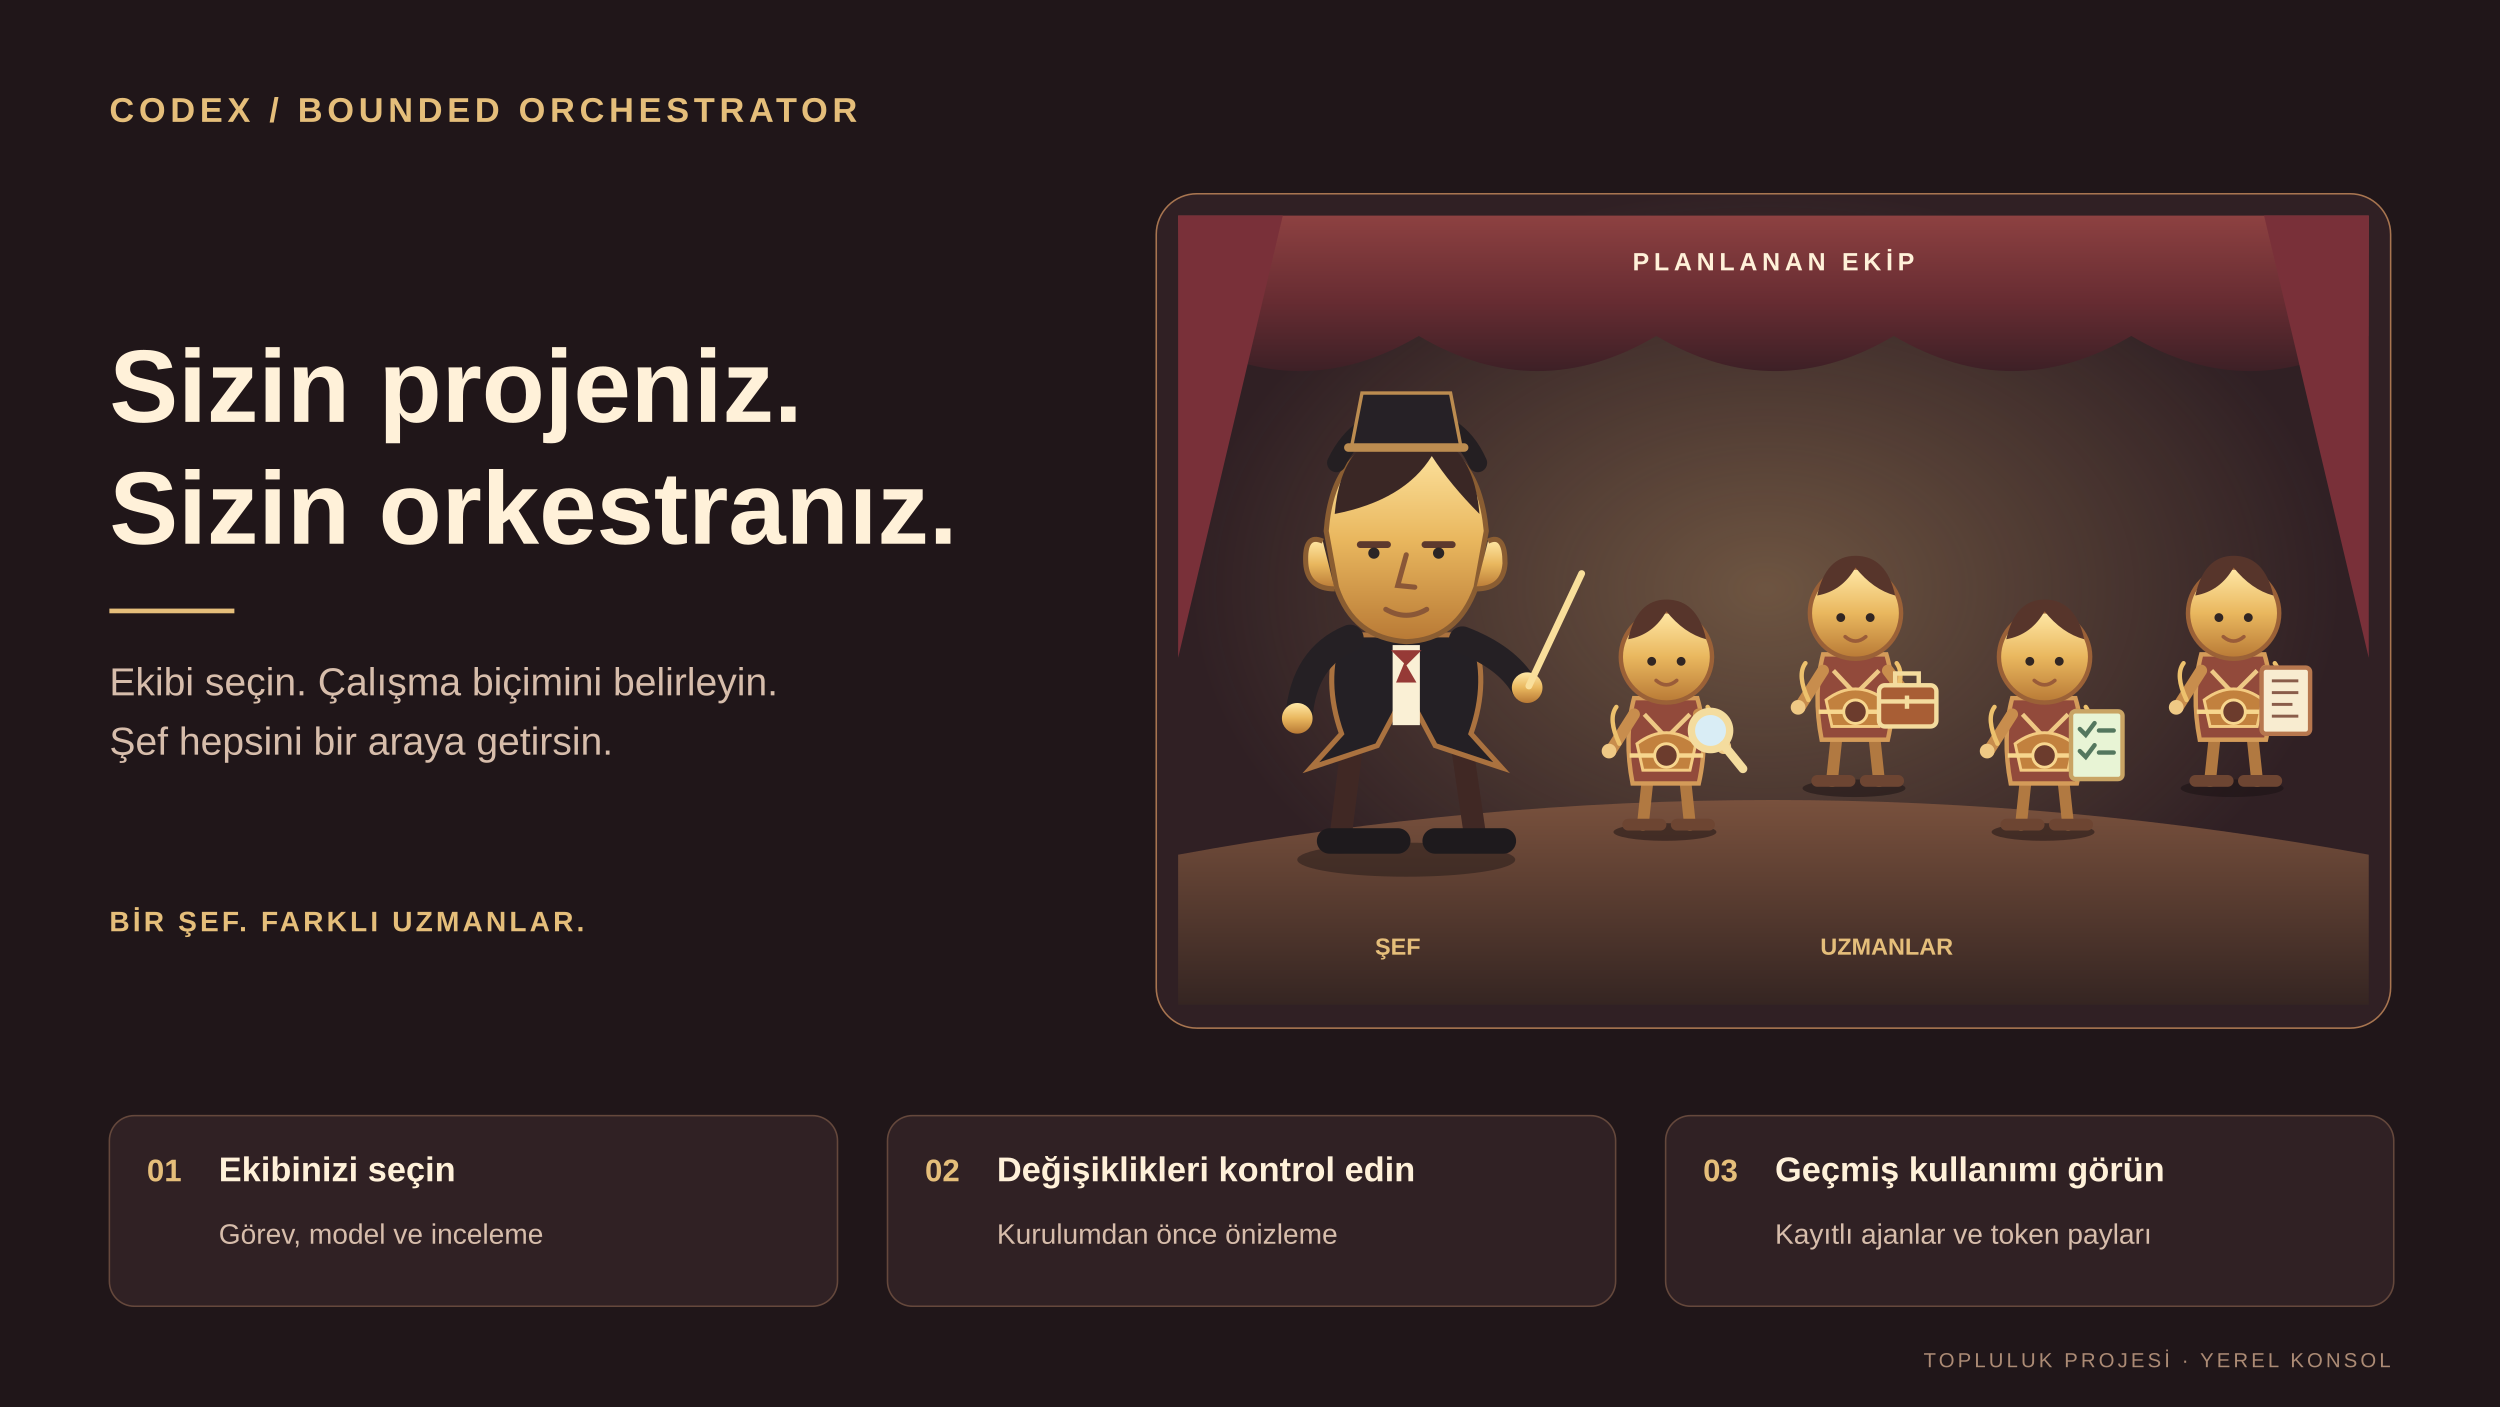
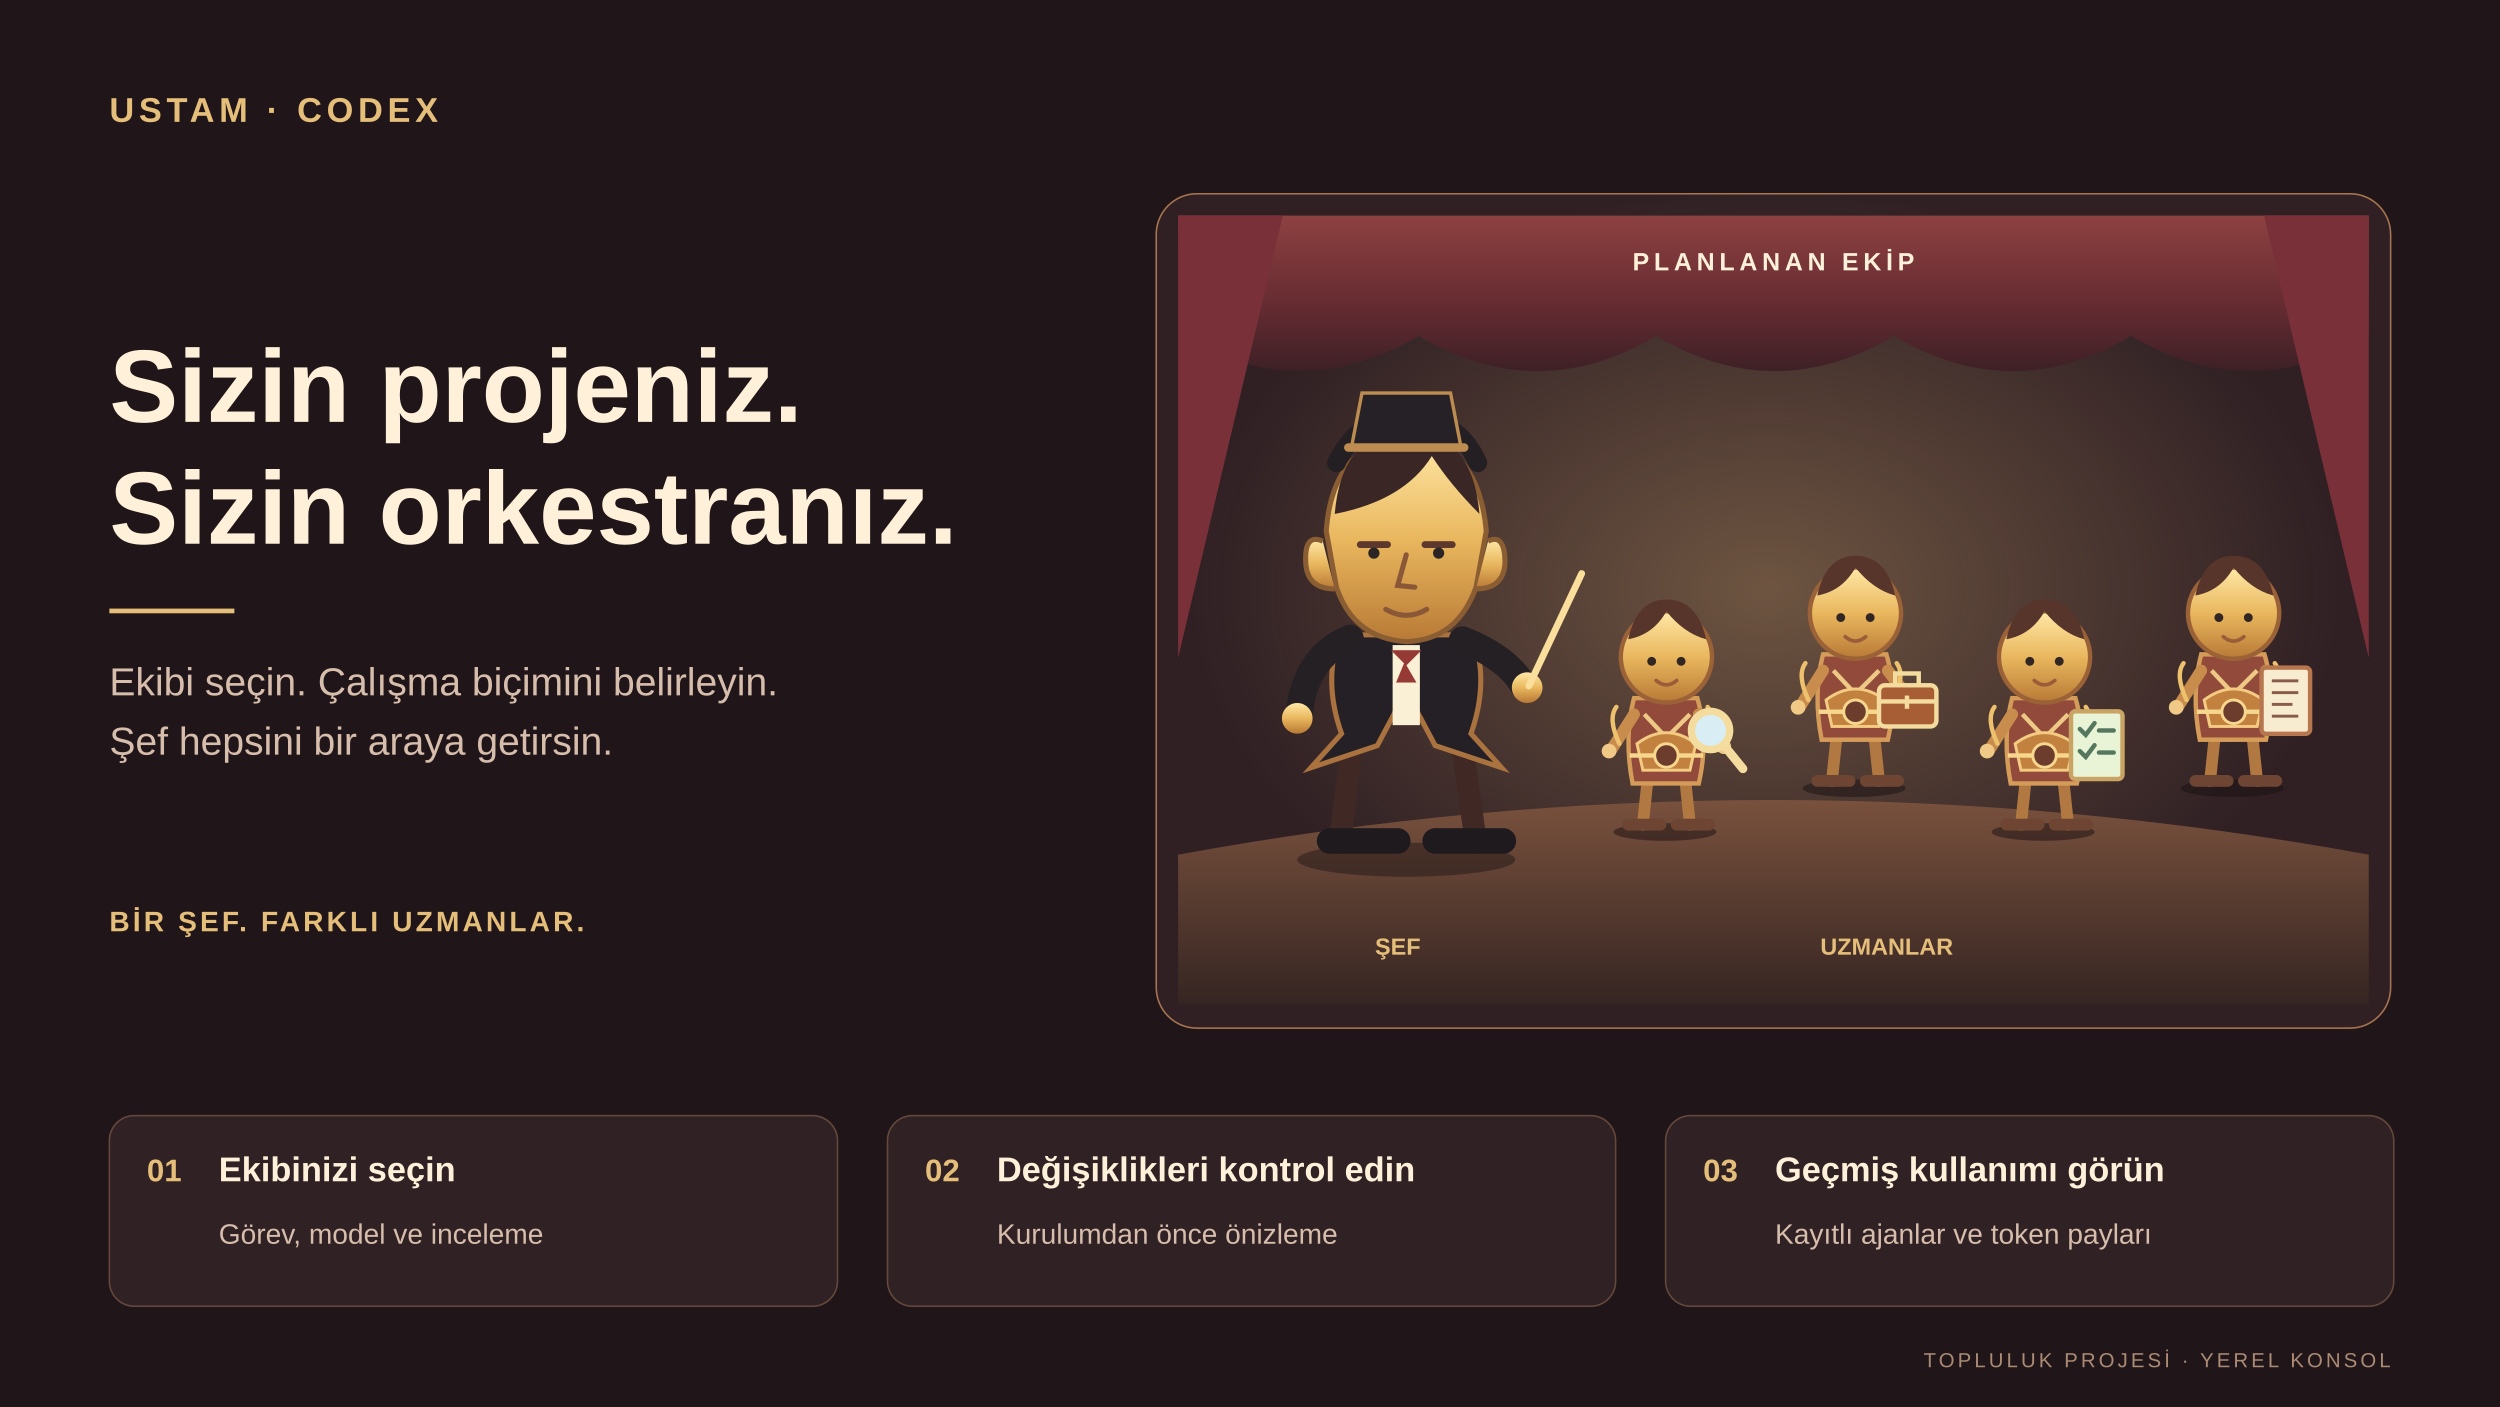
<svg xmlns="http://www.w3.org/2000/svg" xmlns:xlink="http://www.w3.org/1999/xlink" width="1600" height="900" viewBox="0 0 1600 900" role="img" aria-labelledby="title desc">
  <defs>
    <linearGradient id="background" x2="1" y2="1">
      <stop stop-color="#21191B" />
      <stop offset=".58" stop-color="#322224" />
      <stop offset="1" stop-color="#261A1B" />
    </linearGradient>
    <linearGradient id="curtain" x2="0" y2="1">
      <stop stop-color="#8D4141" />
      <stop offset=".55" stop-color="#672C32" />
      <stop offset="1" stop-color="#3D2026" />
    </linearGradient>
    <linearGradient id="floor" x2="0" y2="1">
      <stop stop-color="#79513D" />
      <stop offset="1" stop-color="#352522" />
    </linearGradient>
    <radialGradient id="light">
      <stop stop-color="#F7CA82" stop-opacity=".31" />
      <stop offset="1" stop-color="#F7CA82" stop-opacity="0" />
    </radialGradient>
    <linearGradient id="gold" x2="0" y2="1">
      <stop stop-color="#ffe8a6" />
      <stop offset=".5" stop-color="#e9b75e" />
      <stop offset="1" stop-color="#b87935" />
    </linearGradient>
    <filter id="actor-shadow" x="-30%" y="-30%" width="160%" height="170%">
      <feDropShadow dx="0" dy="11" stdDeviation="8" flood-color="#100B0C" flood-opacity=".55" />
    </filter>
    <symbol id="conductor-core" viewBox="0 0 220 300">
      <ellipse cx="110" cy="280" rx="64" ry="10" fill="#1b1315" opacity=".45" />
      <path d="M83 174 71 270M137 174l14 96" fill="none" stroke="#402824" stroke-width="13" stroke-linecap="round" />
      <path d="M65 269h40m22 0h40" stroke="#1e1a1d" stroke-width="15" stroke-linecap="round" />
      <path d="M71 148q-10 27 1 58l-18 20 39-13 17-32 17 32 39 13-18-20q11-31 1-58Z" fill="#242025" stroke="#aa723f" stroke-width="3" />
      <path d="M102 154h16v47h-16z" fill="#faf0d5" />
      <path d="m101 157 9 9 9-9m-10 7-5 12h12z" fill="#963a36" />
      <path d="M77 150q-27 11-30 46" fill="none" stroke="#252024" stroke-width="16" stroke-linecap="round" />
      <circle cx="46" cy="197" r="9" fill="url(#gold)" />
      <path d="M63 87q4-52 47-55 42 2 47 55l-6 33q-11 31-41 32-31-2-41-32Z" fill="url(#gold)" stroke="#8a5d32" stroke-width="3" />
      <path d="M61 93q-11-5-10 13 1 15 17 15m90-28q10-5 10 13-1 15-17 15" fill="url(#gold)" stroke="#8a5d32" stroke-width="3" />
      <path d="M68 77q4-48 42-49 39 1 43 49-17-17-28-34-16 26-57 34Z" fill="#3a2725" />
      <path d="M83 95h16m22 0h16" stroke="#5d392d" stroke-width="4" stroke-linecap="round" />
      <circle cx="91" cy="100" r="3.3" fill="#2b2525" />
      <circle cx="129" cy="100" r="3.3" fill="#2b2525" />
      <path d="m110 101-5 18 10 1m-17 13q12 7 24 0" fill="none" stroke="#8a5737" stroke-width="3" stroke-linecap="round" />
      <path d="M69 47q13-27 41-27 30 0 42 27" fill="none" stroke="#241f22" stroke-width="11" stroke-linecap="round" />
      <path d="M78 37h64l-6-31H84Z" fill="#262126" stroke="#bc8c50" stroke-width="2" />
      <path d="M76 38h68" stroke="#bc8c50" stroke-width="5" stroke-linecap="round" />
    </symbol>
    <symbol id="conductor" viewBox="0 0 220 300">
      <use xlink:href="#conductor-core" width="220" height="300" />
      <g id="baton-arm-static">
        <path d="M143 151q26 10 36 27" fill="none" stroke="#252024" stroke-width="16" stroke-linecap="round" />
        <circle cx="181" cy="179" r="9" fill="url(#gold)" />
        <path d="m182 178 31-66" stroke="#f9df9b" stroke-width="4" stroke-linecap="round" />
      </g>
    </symbol>
    <symbol id="musician" viewBox="0 0 120 190">
      <ellipse cx="59" cy="181" rx="35" ry="6" fill="#170f11" opacity=".5" />
      <path d="m48 138-4 38m28-38 4 38" stroke="#b17941" stroke-width="8" stroke-linecap="round" />
      <path d="M34 176h22m11 0h22" stroke="#6d4532" stroke-width="8" stroke-linecap="round" />
      <path d="M38 90q-7 27-1 58h45q7-31-1-58Z" fill="#924a3b" stroke="#d49b59" stroke-width="3" />
      <path d="m45 101 15 16 16-16" fill="none" stroke="#eec885" stroke-width="3" />
      <path d="M38 101 22 126m60-25 16 21" stroke="#c88d4d" stroke-width="8" stroke-linecap="round" />
      <circle cx="21" cy="126" r="5" fill="#efc985" />
      <circle cx="99" cy="123" r="5" fill="#efc985" />
      <circle cx="60" cy="62" r="31" fill="url(#gold)" stroke="#9b6137" stroke-width="3" />
      <path d="M34 50q6-27 26-27 21 0 27 27-15-4-27-19-9 16-26 19Z" fill="#57352b" />
      <circle cx="50" cy="65" r="3" fill="#312623" />
      <circle cx="70" cy="65" r="3" fill="#312623" />
      <path d="M53 78q7 6 14 0" fill="none" stroke="#9a5c39" stroke-width="2.5" stroke-linecap="round" />
      <path d="M40 121q20-15 40 0l-4 18H44Z" fill="#c2813e" stroke="#f3cb82" stroke-width="2" />
      <path d="M28 121q-8-17-2-25m60 25q8-17 2-25" fill="none" stroke="#edc16d" stroke-width="3" stroke-linecap="round" />
      <path d="M35 129h50" stroke="#f7d68e" stroke-width="3" />
      <circle cx="60" cy="129" r="8" fill="#6c3c2d" stroke="#f7d68e" stroke-width="2" />
    </symbol>
    <symbol id="musician-researcher" viewBox="0 0 120 190">
      <use xlink:href="#musician" width="120" height="190" />
      <circle cx="90" cy="112" r="13" fill="#d9edf5" stroke="#f4dc9e" stroke-width="5" />
      <path d="m99 122 13 16" stroke="#f4dc9e" stroke-width="6" stroke-linecap="round" />
    </symbol>
    <symbol id="musician-implementer" viewBox="0 0 120 190">
      <use xlink:href="#musician" width="120" height="190" />
      <rect x="76" y="111" width="39" height="28" rx="4" fill="#a85e35" stroke="#f4dc9e" stroke-width="3" />
      <path d="M87 111v-8h16v8m-27 11h39m-20-4v9" fill="none" stroke="#f4dc9e" stroke-width="3" />
    </symbol>
    <symbol id="musician-reviewer" viewBox="0 0 120 190">
      <use xlink:href="#musician" width="120" height="190" />
      <rect x="79" y="99" width="33" height="45" rx="3" fill="#f8ecd0" stroke="#b7774e" stroke-width="3" />
      <path d="M86 108h18m-18 8h18m-18 8h14m-14 8h18" stroke="#8a5d4a" stroke-width="2" />
    </symbol>
    <symbol id="musician-verifier" viewBox="0 0 120 190">
      <use xlink:href="#musician" width="120" height="190" />
      <rect x="78" y="99" width="35" height="46" rx="3" fill="#e8f4d5" stroke="#c9a464" stroke-width="3" />
      <path d="m84 111 4 4 6-8m-10 19 4 4 6-8m3-10h10m-10 15h10" fill="none" stroke="#54775e" stroke-width="3" stroke-linecap="round" />
    </symbol>
  </defs>
  <g font-family="Arial,Helvetica,sans-serif">
    <rect x="0" y="0" width="1600" height="900" rx="0" fill="#201619" stroke="#201619" />
-     <text x="70" y="78" font-size="22" fill="#E5BE7A" font-weight="700" letter-spacing="3">CODEX / BOUNDED ORCHESTRATOR</text>
+     <text x="70" y="78" font-size="22" fill="#E5BE7A" font-weight="700" letter-spacing="3">USTAM · CODEX</text>
    <text x="70" y="270" font-size="66" fill="#FFF1D9" font-weight="700">Sizin projeniz.</text>
    <text x="70" y="348" font-size="66" fill="#FFF1D9" font-weight="700">Sizin orkestranız.</text>
    <path d="M70 391h80" stroke="#E5BE7A" stroke-width="3" />
    <text x="70" y="445" font-size="25" fill="#D7BDAB" font-weight="400">Ekibi seçin. Çalışma biçimini belirleyin.</text>
    <text x="70" y="483" font-size="25" fill="#D7BDAB" font-weight="400">Şef hepsini bir araya getirsin.</text>
    <text x="70" y="596" font-size="18" fill="#E5BE7A" font-weight="700" letter-spacing="2">BİR ŞEF. FARKLI UZMANLAR.</text>
    <rect x="740" y="124" width="790" height="534" rx="26" fill="#302024" stroke="#A87550" />
    <ellipse cx="1130" cy="377" rx="370" ry="255" fill="url(#light)" />
    <path d="M754 138h762v77q-76 45-152 0-76 45-152 0-76 45-152 0-76 45-152 0-76 45-152 0Z" fill="url(#curtain)" />
    <path d="M754 138h67l-67 283m762-283h-67l67 283" fill="#793039" />
    <path d="M754 547q380-70 762 0v96H754Z" fill="url(#floor)" />
    <use xlink:href="#conductor" x="780" y="245" width="240" height="327" />
    <use xlink:href="#musician-researcher" x="1010" y="362" width="113" height="179" />
    <use xlink:href="#musician-implementer" x="1131" y="334" width="113" height="179" />
    <use xlink:href="#musician-verifier" x="1252" y="362" width="113" height="179" />
    <use xlink:href="#musician-reviewer" x="1373" y="334" width="113" height="179" />
    <text x="880" y="611" font-size="15" fill="#E5BE7A" font-weight="700">ŞEF</text>
    <text x="1165" y="611" font-size="15" fill="#E5BE7A" font-weight="700">UZMANLAR</text>
    <text x="1135" y="173" font-size="16" fill="#FFF1D9" font-weight="700" text-anchor="middle" letter-spacing="3">PLANLANAN EKİP</text>
    <rect x="70" y="714" width="466" height="122" rx="16" fill="#302124" stroke="#65483C" />
    <text x="94" y="756" font-size="20" fill="#E5BE7A" font-weight="700">01</text>
    <text x="140" y="756" font-size="22" fill="#FFF1D9" font-weight="700">Ekibinizi seçin</text>
    <text x="140" y="796" font-size="18" fill="#D7BDAB" font-weight="400">Görev, model ve inceleme</text>
    <rect x="568" y="714" width="466" height="122" rx="16" fill="#302124" stroke="#65483C" />
    <text x="592" y="756" font-size="20" fill="#E5BE7A" font-weight="700">02</text>
    <text x="638" y="756" font-size="22" fill="#FFF1D9" font-weight="700">Değişiklikleri kontrol edin</text>
    <text x="638" y="796" font-size="18" fill="#D7BDAB" font-weight="400">Kurulumdan önce önizleme</text>
    <rect x="1066" y="714" width="466" height="122" rx="16" fill="#302124" stroke="#65483C" />
    <text x="1090" y="756" font-size="20" fill="#E5BE7A" font-weight="700">03</text>
    <text x="1136" y="756" font-size="22" fill="#FFF1D9" font-weight="700">Geçmiş kullanımı görün</text>
    <text x="1136" y="796" font-size="18" fill="#D7BDAB" font-weight="400">Kayıtlı ajanlar ve token payları</text>
    <text x="1530" y="875" font-size="13" fill="#AC8B75" font-weight="400" text-anchor="end" letter-spacing="2">TOPLULUK PROJESİ · YEREL KONSOL</text>
  </g>
</svg>
